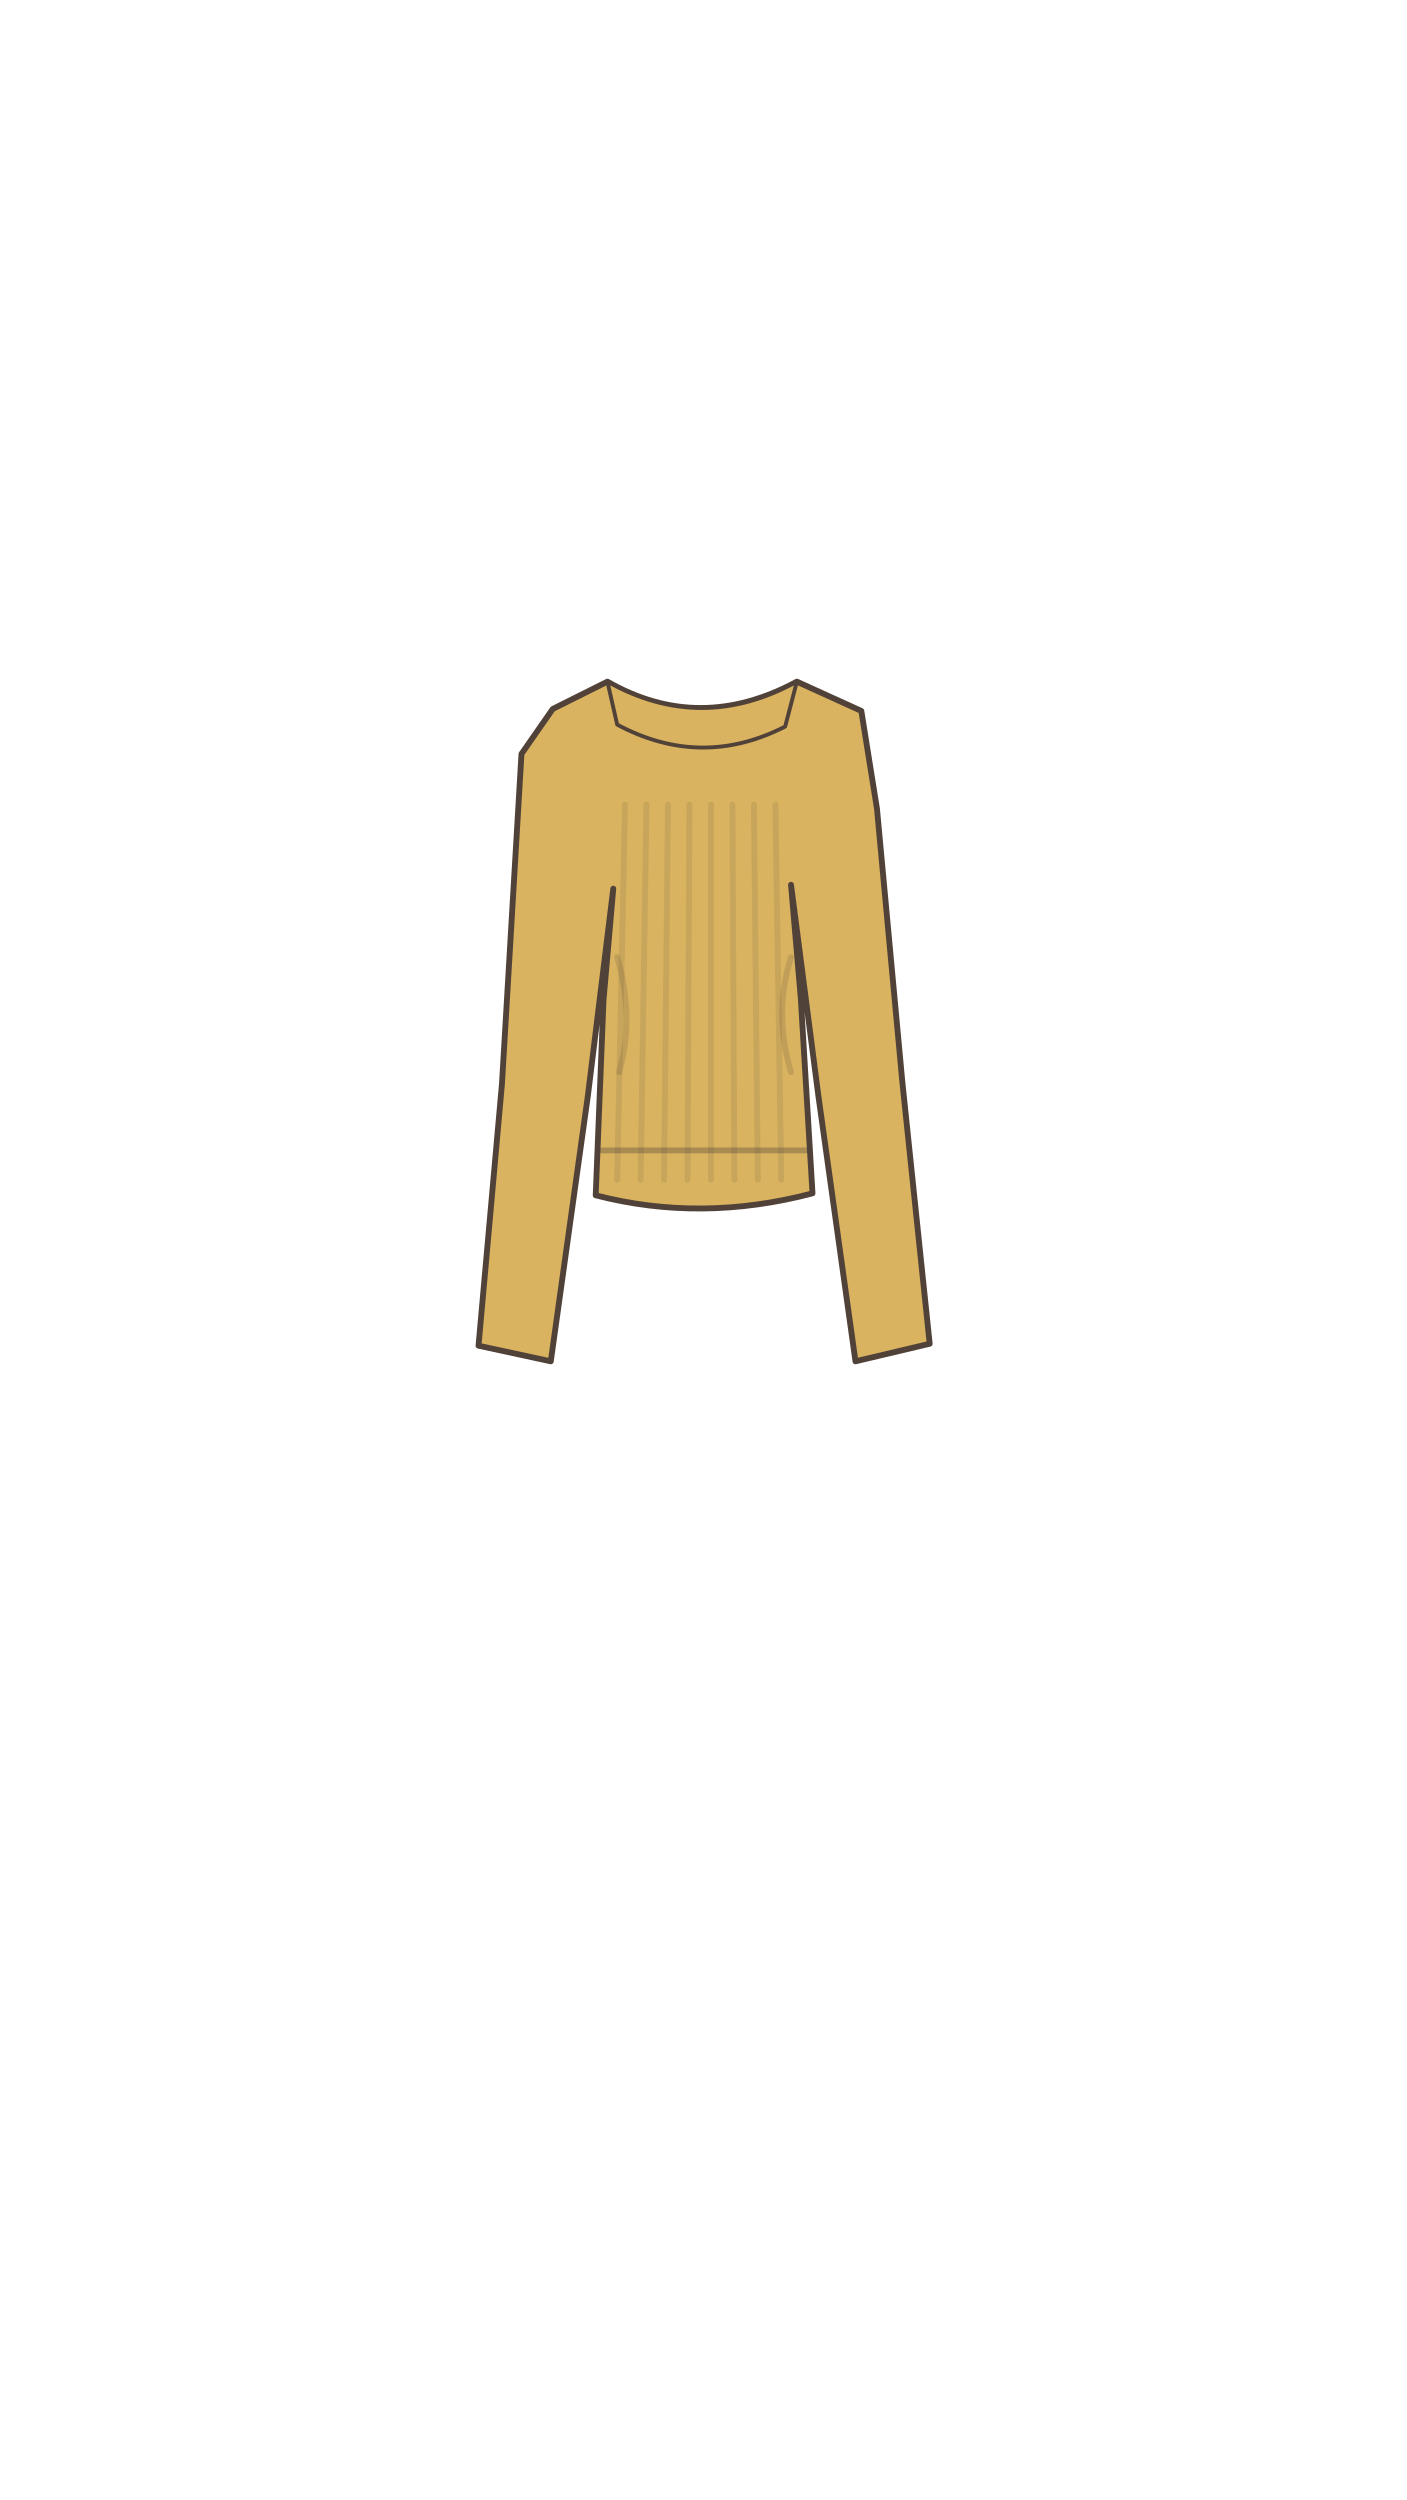
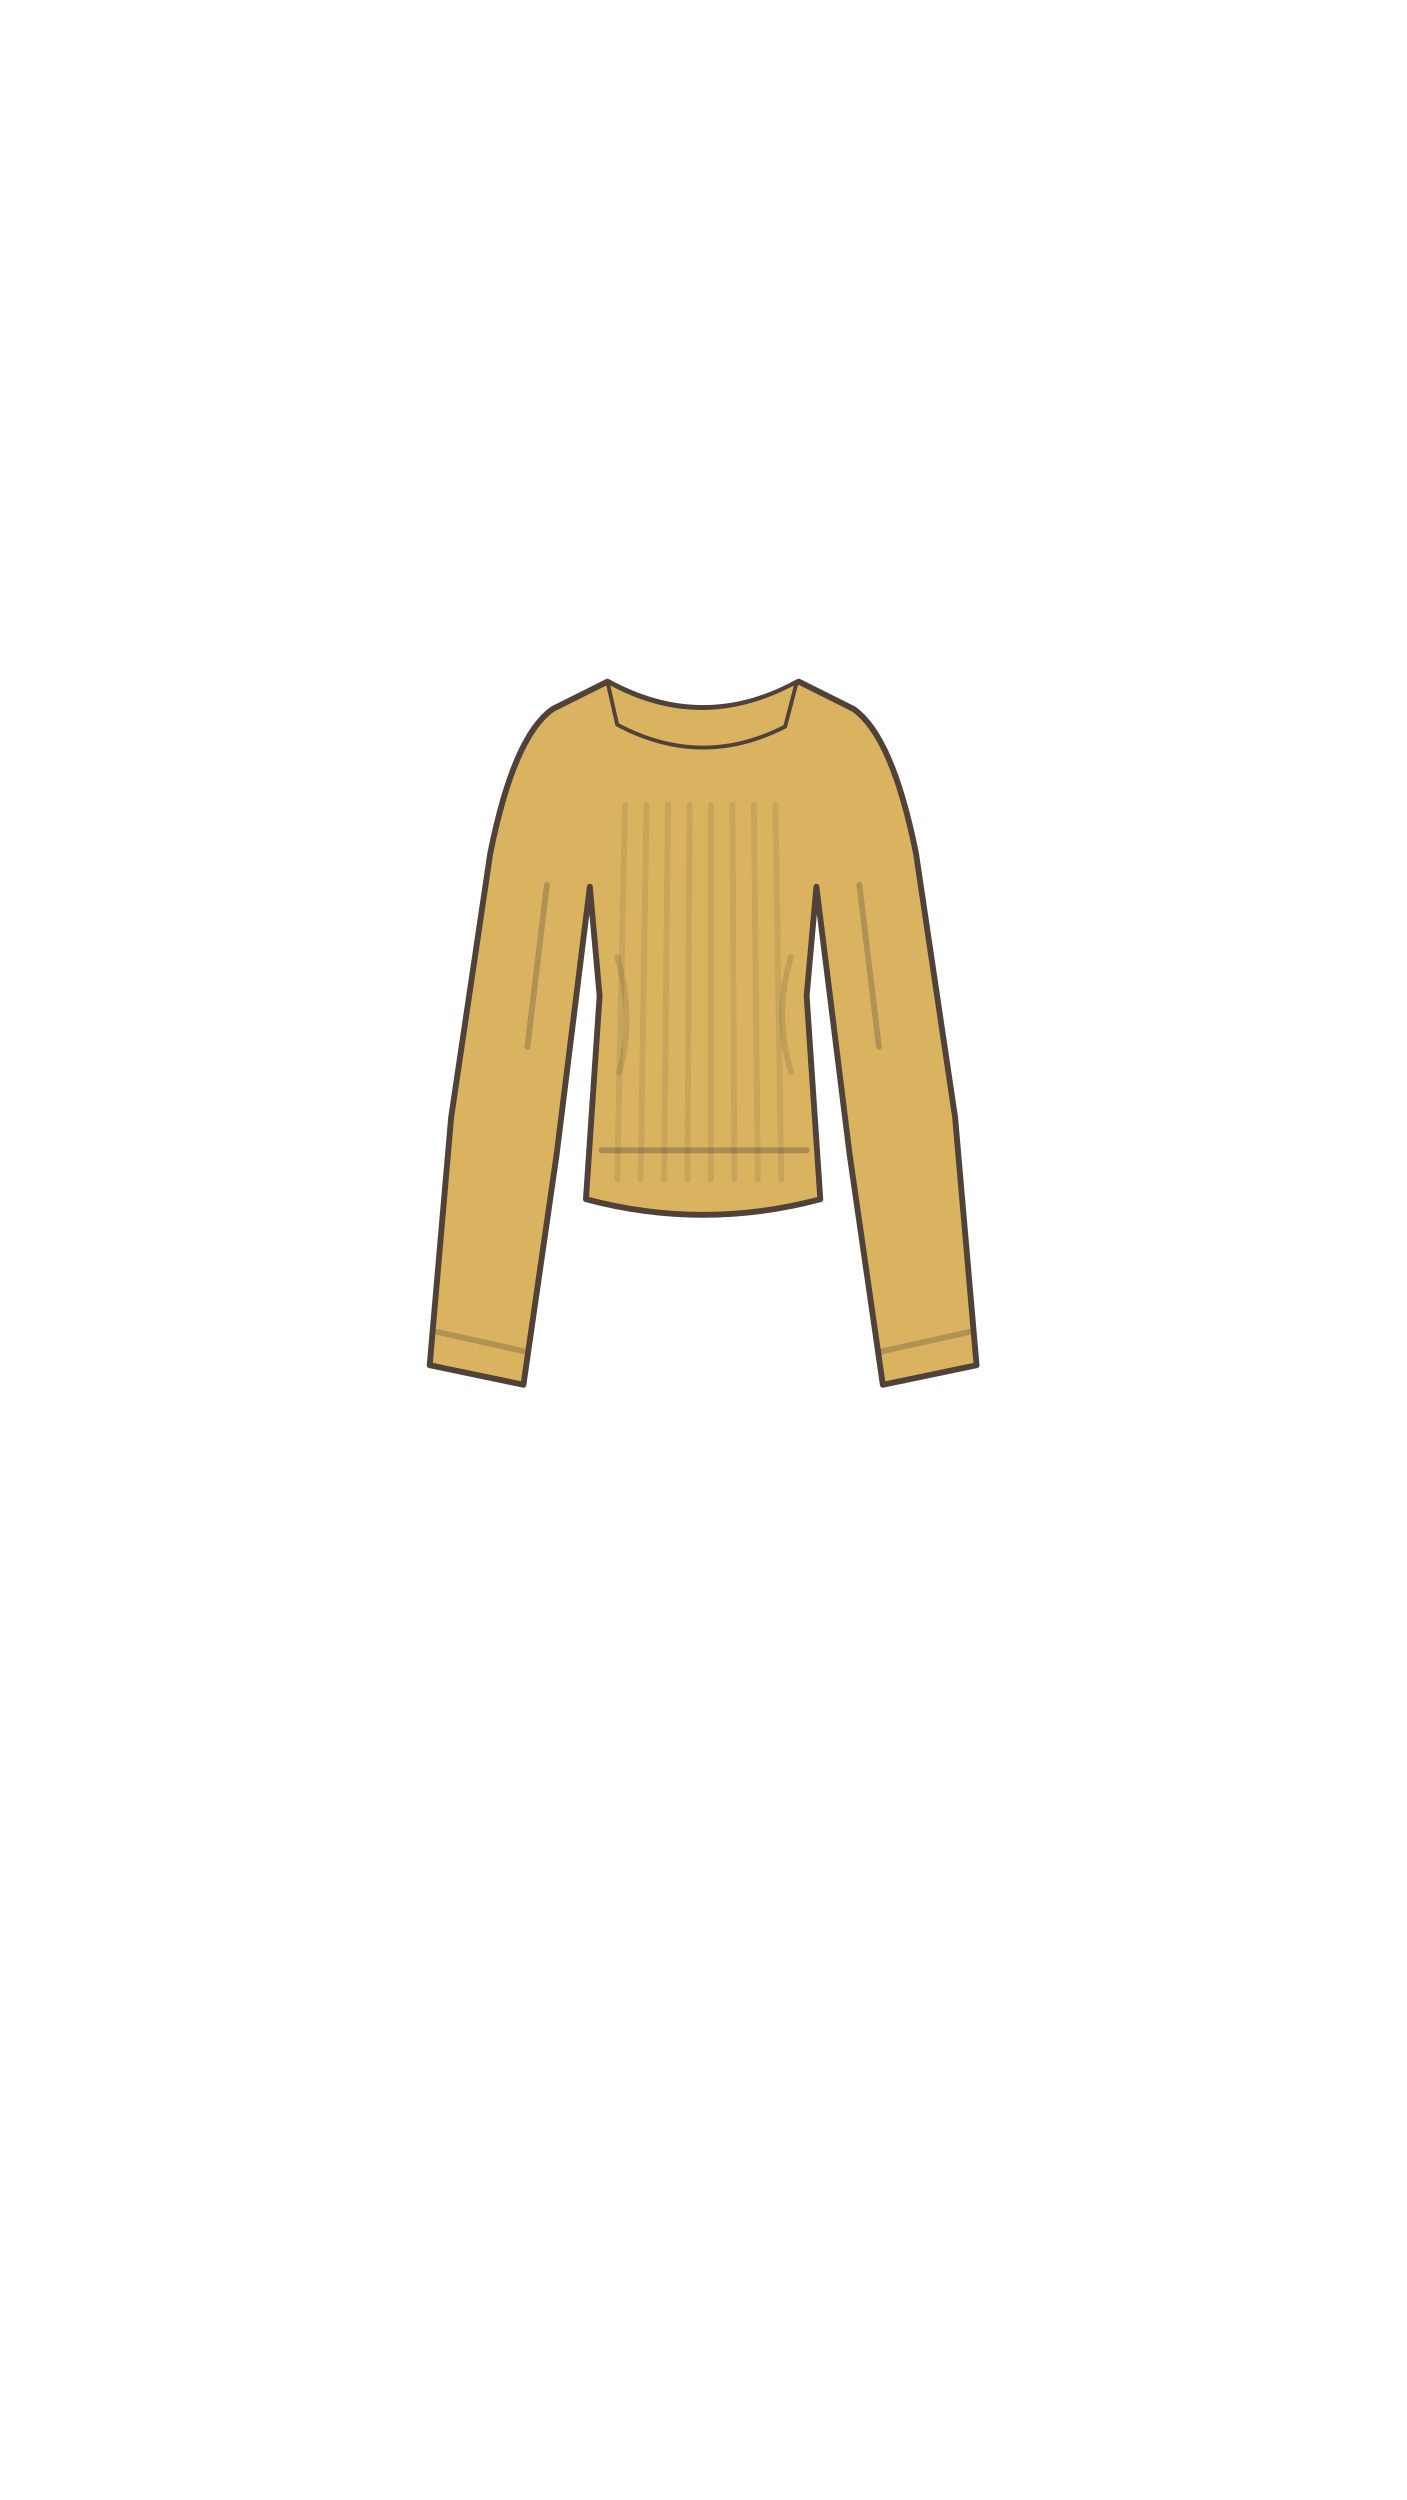
<svg xmlns="http://www.w3.org/2000/svg" width="720" height="1280" viewBox="0 0 720 1280" fill="none">
  <g stroke="#514239" stroke-width="3" stroke-linecap="round" stroke-linejoin="round">
-     <path d="M311 349 L283 363 L267 386 L257 555 L245 689 L282 697 L301 561 L314 455 L309 512 L305 612 Q359 626 416 611 L410 511 L405 453 L419 561 L438 697 L476 688 L462 554 L449 414 L441 364 L408 349 Q358 376 311 349Z" fill="#d9b35f" />
+     <path d="M311 349 L283 363 Q263 377 251 437 L231 572 L220 699 L268 709 L285 591 L302 454 L307 510 L300 614 Q360 630 420 614 L413 510 L418 454 L435 591 L452 709 L500 699 L489 572 L469 437 Q457 377 437 363 L409 349 Q360 376 311 349Z" fill="#d9b35f" />
    <path d="M311 349 Q359 376 408 349 L402 372 Q359 394 316 371Z" fill="#d9b35f" stroke-width="2" />
+     <path d="M224 682 L269 692 M451 692 L496 682 M280 453 L270 536 M440 453 L450 536" stroke="#514239" opacity="0.3" />
    <path d="M320 412 L316 604" stroke="#514239" opacity="0.13" />
    <path d="M331 412 L328 604" stroke="#514239" opacity="0.13" />
    <path d="M342 412 L340 604" stroke="#514239" opacity="0.13" />
    <path d="M353 412 L352 604" stroke="#514239" opacity="0.13" />
    <path d="M364 412 L364 604" stroke="#514239" opacity="0.13" />
    <path d="M375 412 L376 604" stroke="#514239" opacity="0.13" />
    <path d="M386 412 L388 604" stroke="#514239" opacity="0.13" />
    <path d="M397 412 L400 604" stroke="#514239" opacity="0.13" />
    <path d="M308 589 L413 589" stroke="#514239" opacity="0.35" />
    <path d="M316 490 Q325 521 317 549 M405 490 Q396 519 405 549" stroke="#514239" opacity="0.18" />
  </g>
</svg>
